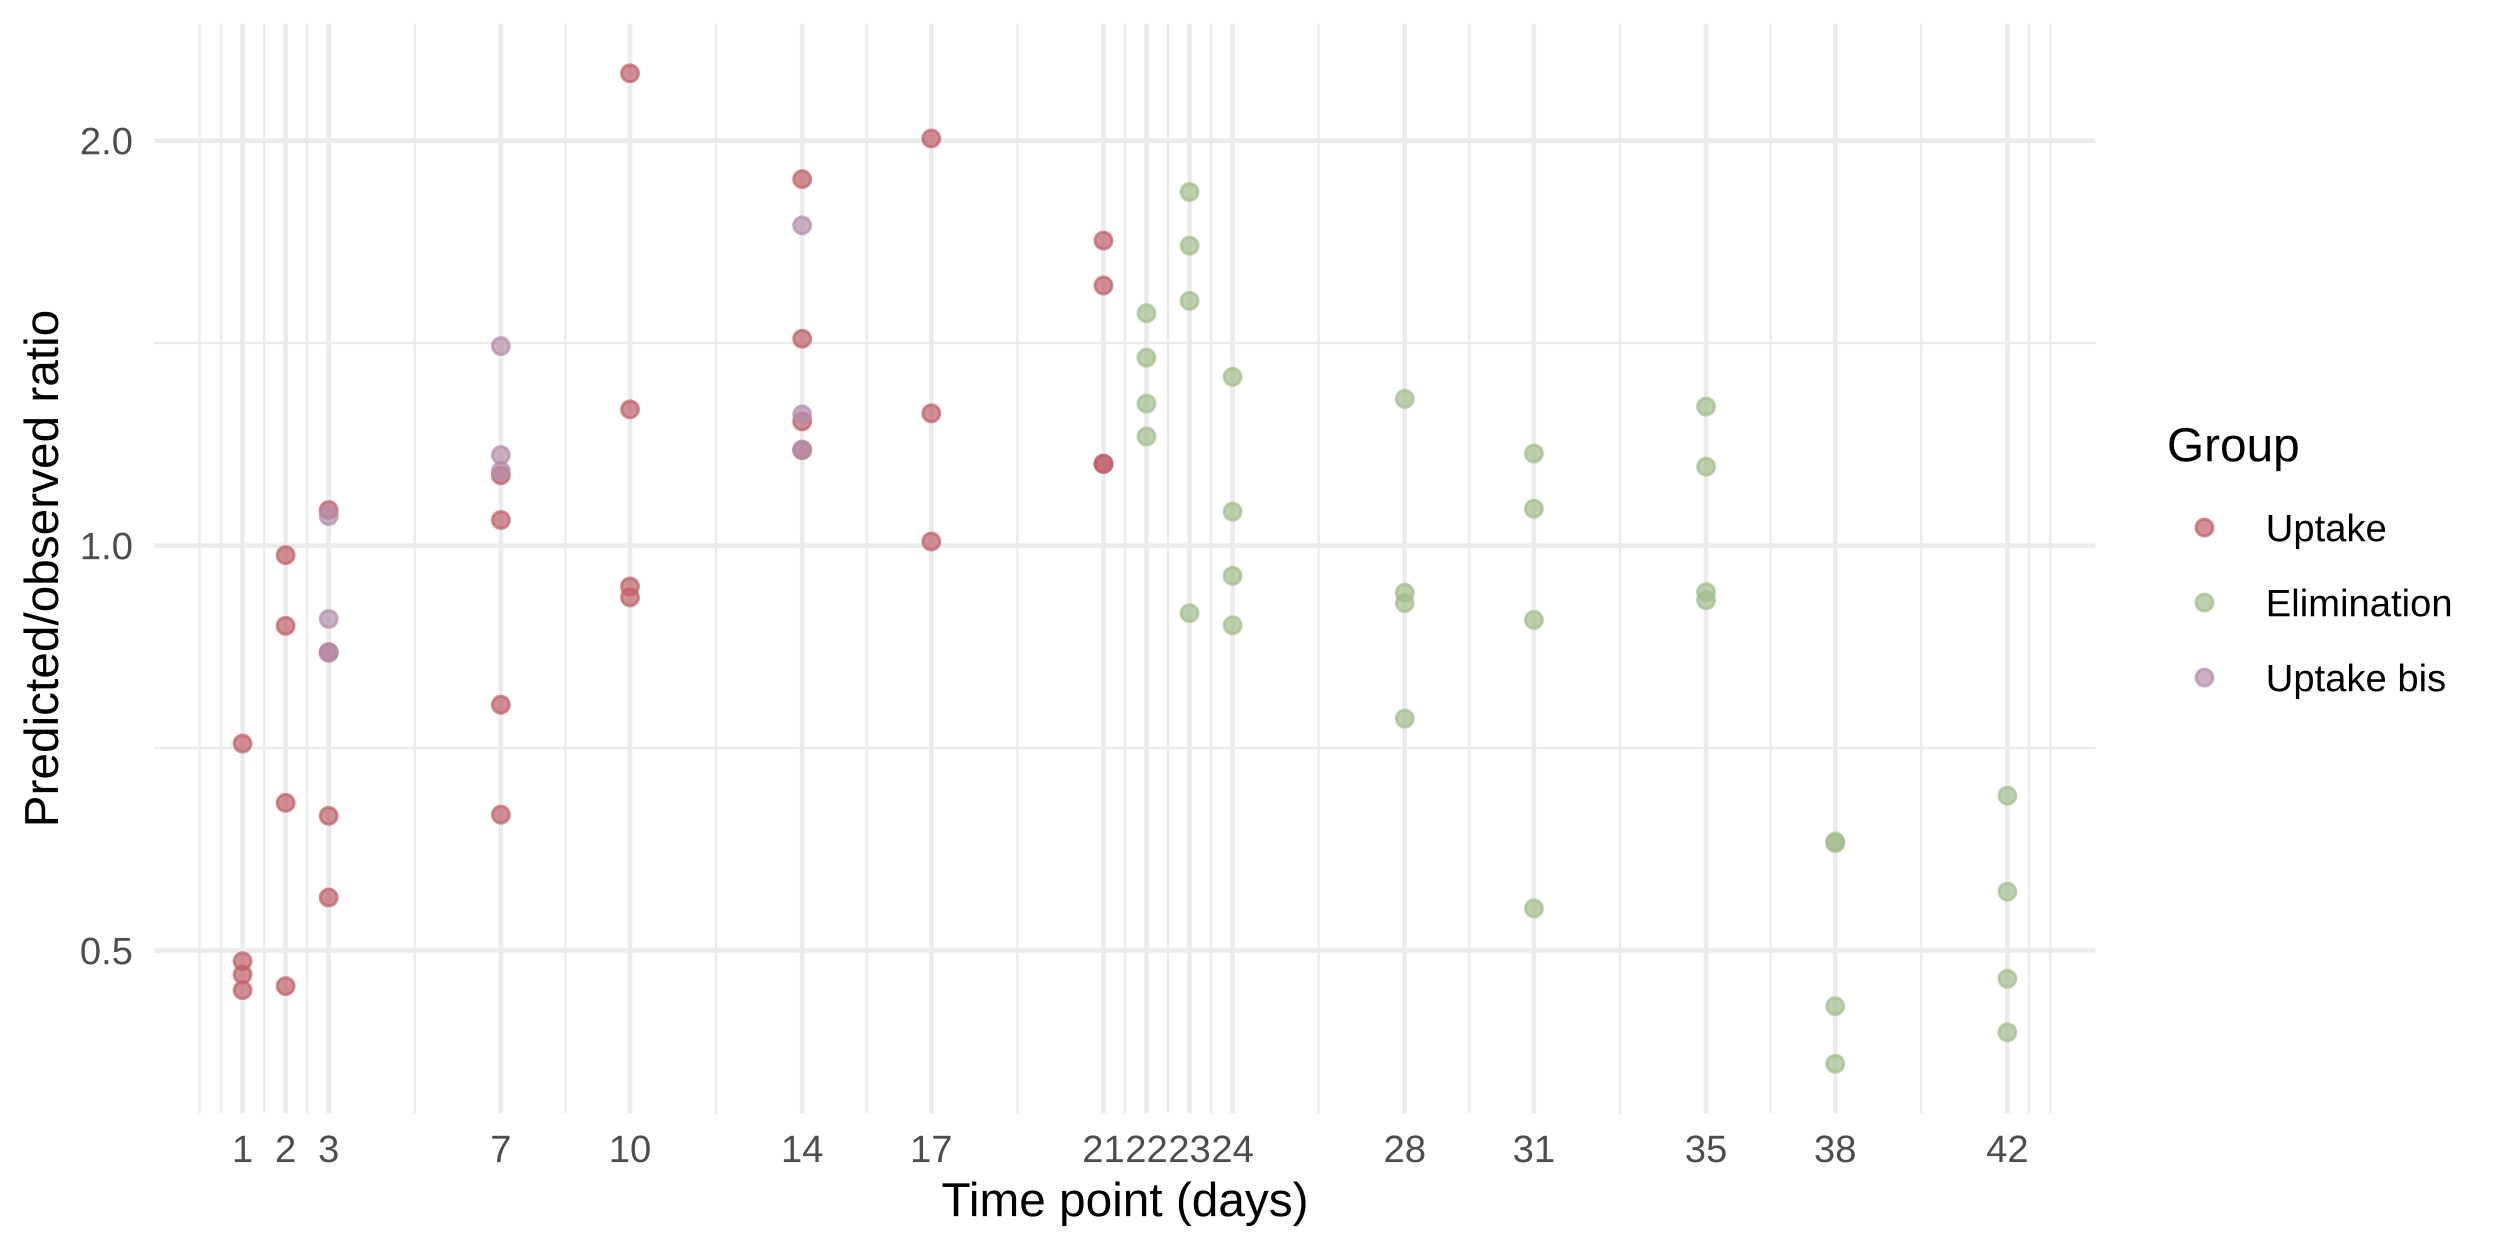
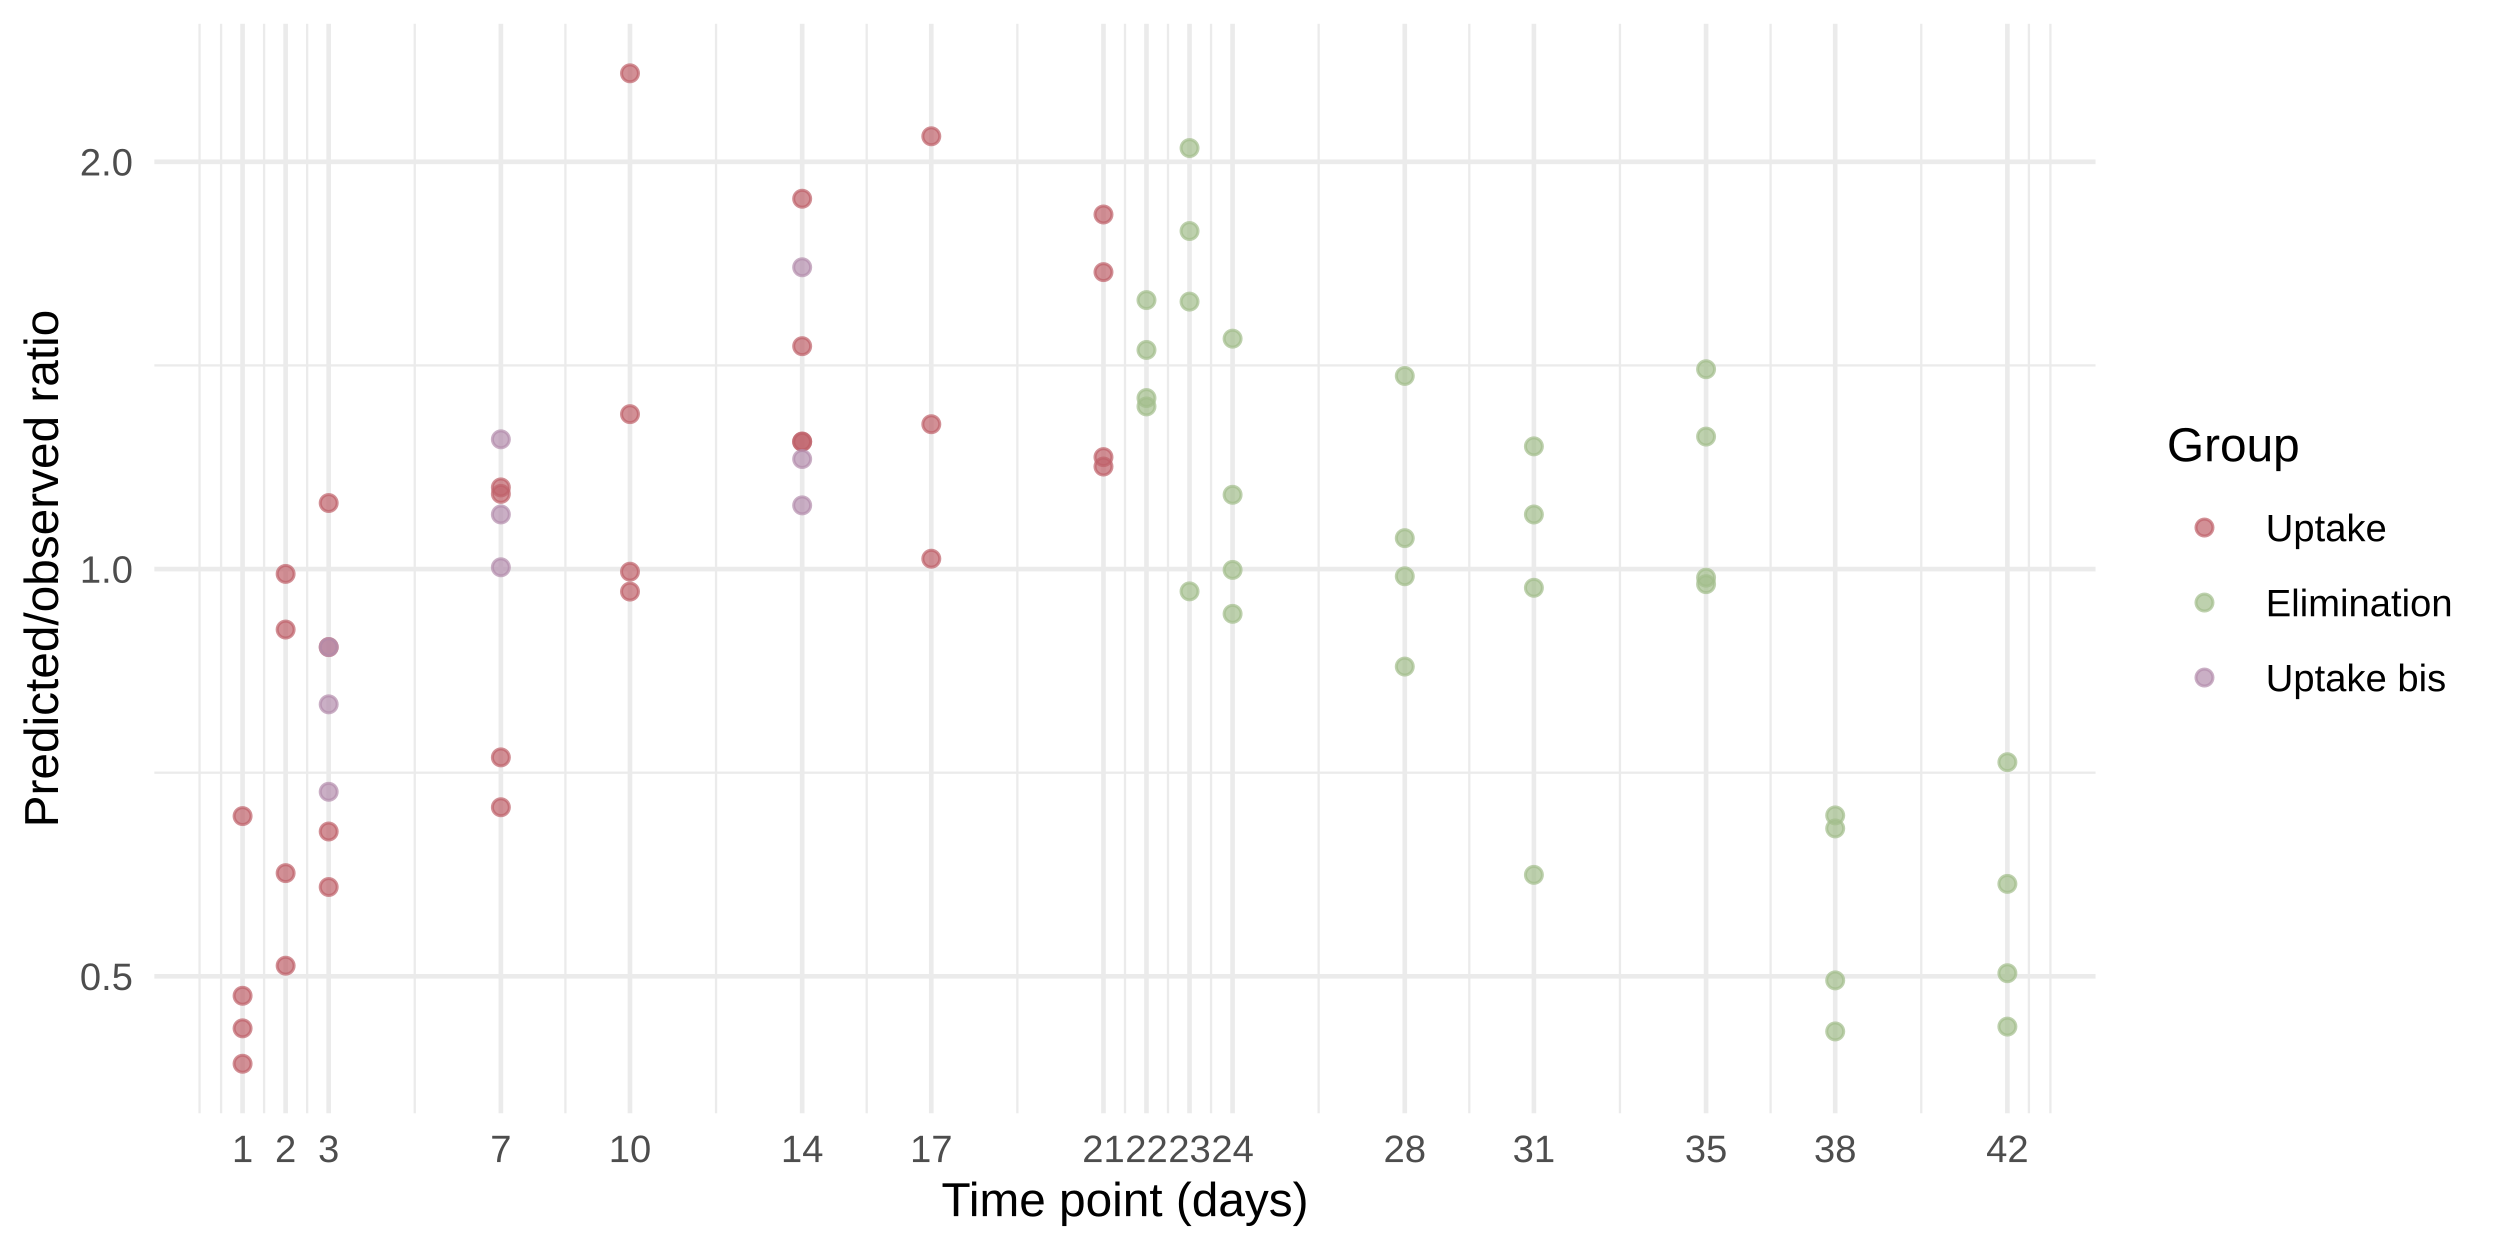
<svg xmlns="http://www.w3.org/2000/svg" width="576.00pt" height="288.00pt" viewBox="0 0 576.00 288.00">
  <g class="svglite">
    <defs>
      <style type="text/css">
    .svglite line, .svglite polyline, .svglite polygon, .svglite path, .svglite rect, .svglite circle {
      fill: none;
      stroke: #000000;
      stroke-linecap: round;
      stroke-linejoin: round;
      stroke-miterlimit: 10.00;
    }
    .svglite text {
      white-space: pre;
    }
    .svglite g.glyphgroup path {
      fill: inherit;
      stroke: none;
    }
  </style>
    </defs>
    <rect width="100%" height="100%" style="stroke: none; fill: #FFFFFF;" />
    <defs>
      <clipPath id="cpMC4wMHw1NzYuMDB8MC4wMHwyODguMDA=">
        <rect x="0.00" y="0.00" width="576.00" height="288.00" />
      </clipPath>
    </defs>
    <g clip-path="url(#cpMC4wMHw1NzYuMDB8MC4wMHwyODguMDA=)">
      <rect x="-0" y="0.00" width="576.00" height="288.00" style="stroke-width: 1.07; stroke: none; fill: #FFFFFF;" />
    </g>
    <defs>
      <clipPath id="cpMzUuNTZ8NDgyLjgzfDUuNDh8MjU2LjUw">
        <rect x="35.56" y="5.48" width="447.26" height="251.02" />
      </clipPath>
    </defs>
    <g clip-path="url(#cpMzUuNTZ8NDgyLjgzfDUuNDh8MjU2LjUw)">
-       <polyline points="35.56,172.35 482.83,172.35 " style="stroke-width: 0.53; stroke: #EBEBEB; stroke-linecap: butt;" />
-       <polyline points="35.56,79.04 482.83,79.04 " style="stroke-width: 0.53; stroke: #EBEBEB; stroke-linecap: butt;" />
+       <polyline points="35.56,178.03 482.83,178.03 " style="stroke-width: 0.53; stroke: #EBEBEB; stroke-linecap: butt;" />
+       <polyline points="35.56,84.19 482.83,84.19 " style="stroke-width: 0.53; stroke: #EBEBEB; stroke-linecap: butt;" />
      <polyline points="45.98,256.50 45.98,5.48 " style="stroke-width: 0.53; stroke: #EBEBEB; stroke-linecap: butt;" />
      <polyline points="50.94,256.50 50.94,5.48 " style="stroke-width: 0.53; stroke: #EBEBEB; stroke-linecap: butt;" />
      <polyline points="60.85,256.50 60.85,5.48 " style="stroke-width: 0.53; stroke: #EBEBEB; stroke-linecap: butt;" />
      <polyline points="70.77,256.50 70.77,5.48 " style="stroke-width: 0.53; stroke: #EBEBEB; stroke-linecap: butt;" />
      <polyline points="95.56,256.50 95.56,5.48 " style="stroke-width: 0.53; stroke: #EBEBEB; stroke-linecap: butt;" />
      <polyline points="130.27,256.50 130.27,5.48 " style="stroke-width: 0.53; stroke: #EBEBEB; stroke-linecap: butt;" />
      <polyline points="164.98,256.50 164.98,5.48 " style="stroke-width: 0.53; stroke: #EBEBEB; stroke-linecap: butt;" />
      <polyline points="199.69,256.50 199.69,5.48 " style="stroke-width: 0.53; stroke: #EBEBEB; stroke-linecap: butt;" />
      <polyline points="234.40,256.50 234.40,5.48 " style="stroke-width: 0.53; stroke: #EBEBEB; stroke-linecap: butt;" />
      <polyline points="259.20,256.50 259.20,5.48 " style="stroke-width: 0.53; stroke: #EBEBEB; stroke-linecap: butt;" />
      <polyline points="269.11,256.50 269.11,5.48 " style="stroke-width: 0.53; stroke: #EBEBEB; stroke-linecap: butt;" />
      <polyline points="279.03,256.50 279.03,5.48 " style="stroke-width: 0.53; stroke: #EBEBEB; stroke-linecap: butt;" />
      <polyline points="303.82,256.50 303.82,5.48 " style="stroke-width: 0.53; stroke: #EBEBEB; stroke-linecap: butt;" />
      <polyline points="338.53,256.50 338.53,5.48 " style="stroke-width: 0.53; stroke: #EBEBEB; stroke-linecap: butt;" />
      <polyline points="373.24,256.50 373.24,5.48 " style="stroke-width: 0.53; stroke: #EBEBEB; stroke-linecap: butt;" />
      <polyline points="407.95,256.50 407.95,5.48 " style="stroke-width: 0.53; stroke: #EBEBEB; stroke-linecap: butt;" />
      <polyline points="442.66,256.50 442.66,5.48 " style="stroke-width: 0.53; stroke: #EBEBEB; stroke-linecap: butt;" />
      <polyline points="467.46,256.50 467.46,5.48 " style="stroke-width: 0.53; stroke: #EBEBEB; stroke-linecap: butt;" />
      <polyline points="472.41,256.50 472.41,5.48 " style="stroke-width: 0.53; stroke: #EBEBEB; stroke-linecap: butt;" />
-       <polyline points="35.56,219.00 482.83,219.00 " style="stroke-width: 1.07; stroke: #EBEBEB; stroke-linecap: butt;" />
-       <polyline points="35.56,125.69 482.83,125.69 " style="stroke-width: 1.07; stroke: #EBEBEB; stroke-linecap: butt;" />
-       <polyline points="35.56,32.39 482.83,32.39 " style="stroke-width: 1.07; stroke: #EBEBEB; stroke-linecap: butt;" />
+       <polyline points="35.56,224.94 482.83,224.94 " style="stroke-width: 1.07; stroke: #EBEBEB; stroke-linecap: butt;" />
+       <polyline points="35.56,131.11 482.83,131.11 " style="stroke-width: 1.07; stroke: #EBEBEB; stroke-linecap: butt;" />
+       <polyline points="35.56,37.28 482.83,37.28 " style="stroke-width: 1.07; stroke: #EBEBEB; stroke-linecap: butt;" />
      <polyline points="55.89,256.50 55.89,5.48 " style="stroke-width: 1.07; stroke: #EBEBEB; stroke-linecap: butt;" />
      <polyline points="65.81,256.50 65.81,5.48 " style="stroke-width: 1.07; stroke: #EBEBEB; stroke-linecap: butt;" />
      <polyline points="75.73,256.50 75.73,5.48 " style="stroke-width: 1.07; stroke: #EBEBEB; stroke-linecap: butt;" />
      <polyline points="115.40,256.50 115.40,5.48 " style="stroke-width: 1.07; stroke: #EBEBEB; stroke-linecap: butt;" />
      <polyline points="145.15,256.50 145.15,5.48 " style="stroke-width: 1.07; stroke: #EBEBEB; stroke-linecap: butt;" />
      <polyline points="184.82,256.50 184.82,5.48 " style="stroke-width: 1.07; stroke: #EBEBEB; stroke-linecap: butt;" />
      <polyline points="214.57,256.50 214.57,5.48 " style="stroke-width: 1.07; stroke: #EBEBEB; stroke-linecap: butt;" />
      <polyline points="254.24,256.50 254.24,5.48 " style="stroke-width: 1.07; stroke: #EBEBEB; stroke-linecap: butt;" />
      <polyline points="264.15,256.50 264.15,5.48 " style="stroke-width: 1.07; stroke: #EBEBEB; stroke-linecap: butt;" />
      <polyline points="274.07,256.50 274.07,5.48 " style="stroke-width: 1.07; stroke: #EBEBEB; stroke-linecap: butt;" />
      <polyline points="283.99,256.50 283.99,5.48 " style="stroke-width: 1.07; stroke: #EBEBEB; stroke-linecap: butt;" />
      <polyline points="323.66,256.50 323.66,5.48 " style="stroke-width: 1.07; stroke: #EBEBEB; stroke-linecap: butt;" />
      <polyline points="353.41,256.50 353.41,5.48 " style="stroke-width: 1.07; stroke: #EBEBEB; stroke-linecap: butt;" />
      <polyline points="393.08,256.50 393.08,5.48 " style="stroke-width: 1.07; stroke: #EBEBEB; stroke-linecap: butt;" />
      <polyline points="422.83,256.50 422.83,5.48 " style="stroke-width: 1.07; stroke: #EBEBEB; stroke-linecap: butt;" />
      <polyline points="462.50,256.50 462.50,5.48 " style="stroke-width: 1.07; stroke: #EBEBEB; stroke-linecap: butt;" />
-       <circle cx="55.89" cy="221.46" r="1.95" style="stroke-width: 0.71; stroke: #BF616A; stroke-opacity: 0.70; fill: #BF616A; fill-opacity: 0.70;" />
-       <circle cx="55.89" cy="171.31" r="1.95" style="stroke-width: 0.71; stroke: #BF616A; stroke-opacity: 0.70; fill: #BF616A; fill-opacity: 0.70;" />
-       <circle cx="55.89" cy="228.14" r="1.95" style="stroke-width: 0.71; stroke: #BF616A; stroke-opacity: 0.70; fill: #BF616A; fill-opacity: 0.70;" />
-       <circle cx="55.89" cy="224.53" r="1.95" style="stroke-width: 0.71; stroke: #BF616A; stroke-opacity: 0.70; fill: #BF616A; fill-opacity: 0.70;" />
-       <circle cx="65.81" cy="144.19" r="1.95" style="stroke-width: 0.71; stroke: #BF616A; stroke-opacity: 0.70; fill: #BF616A; fill-opacity: 0.70;" />
-       <circle cx="65.81" cy="127.90" r="1.95" style="stroke-width: 0.71; stroke: #BF616A; stroke-opacity: 0.70; fill: #BF616A; fill-opacity: 0.70;" />
-       <circle cx="65.81" cy="184.98" r="1.95" style="stroke-width: 0.71; stroke: #BF616A; stroke-opacity: 0.70; fill: #BF616A; fill-opacity: 0.70;" />
-       <circle cx="65.81" cy="227.20" r="1.95" style="stroke-width: 0.71; stroke: #BF616A; stroke-opacity: 0.70; fill: #BF616A; fill-opacity: 0.70;" />
-       <circle cx="75.73" cy="117.51" r="1.95" style="stroke-width: 0.71; stroke: #BF616A; stroke-opacity: 0.70; fill: #BF616A; fill-opacity: 0.70;" />
-       <circle cx="75.73" cy="150.25" r="1.95" style="stroke-width: 0.71; stroke: #BF616A; stroke-opacity: 0.70; fill: #BF616A; fill-opacity: 0.70;" />
-       <circle cx="75.73" cy="206.78" r="1.95" style="stroke-width: 0.71; stroke: #BF616A; stroke-opacity: 0.70; fill: #BF616A; fill-opacity: 0.70;" />
-       <circle cx="75.73" cy="187.97" r="1.95" style="stroke-width: 0.71; stroke: #BF616A; stroke-opacity: 0.70; fill: #BF616A; fill-opacity: 0.70;" />
-       <circle cx="115.40" cy="109.51" r="1.95" style="stroke-width: 0.71; stroke: #BF616A; stroke-opacity: 0.70; fill: #BF616A; fill-opacity: 0.70;" />
-       <circle cx="115.40" cy="119.81" r="1.95" style="stroke-width: 0.71; stroke: #BF616A; stroke-opacity: 0.70; fill: #BF616A; fill-opacity: 0.70;" />
-       <circle cx="115.40" cy="162.37" r="1.95" style="stroke-width: 0.71; stroke: #BF616A; stroke-opacity: 0.70; fill: #BF616A; fill-opacity: 0.70;" />
-       <circle cx="115.40" cy="187.69" r="1.95" style="stroke-width: 0.71; stroke: #BF616A; stroke-opacity: 0.70; fill: #BF616A; fill-opacity: 0.70;" />
-       <circle cx="145.15" cy="94.33" r="1.95" style="stroke-width: 0.71; stroke: #BF616A; stroke-opacity: 0.70; fill: #BF616A; fill-opacity: 0.70;" />
+       <circle cx="55.89" cy="229.43" r="1.95" style="stroke-width: 0.71; stroke: #BF616A; stroke-opacity: 0.70; fill: #BF616A; fill-opacity: 0.70;" />
+       <circle cx="55.89" cy="188.03" r="1.95" style="stroke-width: 0.71; stroke: #BF616A; stroke-opacity: 0.70; fill: #BF616A; fill-opacity: 0.70;" />
+       <circle cx="55.89" cy="236.93" r="1.95" style="stroke-width: 0.71; stroke: #BF616A; stroke-opacity: 0.70; fill: #BF616A; fill-opacity: 0.70;" />
+       <circle cx="55.89" cy="245.09" r="1.95" style="stroke-width: 0.71; stroke: #BF616A; stroke-opacity: 0.70; fill: #BF616A; fill-opacity: 0.70;" />
+       <circle cx="65.81" cy="145.05" r="1.95" style="stroke-width: 0.71; stroke: #BF616A; stroke-opacity: 0.70; fill: #BF616A; fill-opacity: 0.70;" />
+       <circle cx="65.81" cy="132.23" r="1.95" style="stroke-width: 0.71; stroke: #BF616A; stroke-opacity: 0.70; fill: #BF616A; fill-opacity: 0.70;" />
+       <circle cx="65.81" cy="201.17" r="1.95" style="stroke-width: 0.71; stroke: #BF616A; stroke-opacity: 0.70; fill: #BF616A; fill-opacity: 0.70;" />
+       <circle cx="65.81" cy="222.50" r="1.95" style="stroke-width: 0.71; stroke: #BF616A; stroke-opacity: 0.70; fill: #BF616A; fill-opacity: 0.70;" />
+       <circle cx="75.73" cy="115.90" r="1.95" style="stroke-width: 0.71; stroke: #BF616A; stroke-opacity: 0.70; fill: #BF616A; fill-opacity: 0.70;" />
+       <circle cx="75.73" cy="149.09" r="1.95" style="stroke-width: 0.71; stroke: #BF616A; stroke-opacity: 0.70; fill: #BF616A; fill-opacity: 0.70;" />
+       <circle cx="75.73" cy="204.37" r="1.95" style="stroke-width: 0.71; stroke: #BF616A; stroke-opacity: 0.70; fill: #BF616A; fill-opacity: 0.70;" />
+       <circle cx="75.73" cy="191.58" r="1.95" style="stroke-width: 0.71; stroke: #BF616A; stroke-opacity: 0.70; fill: #BF616A; fill-opacity: 0.70;" />
+       <circle cx="115.40" cy="112.30" r="1.95" style="stroke-width: 0.71; stroke: #BF616A; stroke-opacity: 0.70; fill: #BF616A; fill-opacity: 0.70;" />
+       <circle cx="115.40" cy="113.79" r="1.95" style="stroke-width: 0.71; stroke: #BF616A; stroke-opacity: 0.70; fill: #BF616A; fill-opacity: 0.70;" />
+       <circle cx="115.40" cy="174.50" r="1.95" style="stroke-width: 0.71; stroke: #BF616A; stroke-opacity: 0.70; fill: #BF616A; fill-opacity: 0.70;" />
+       <circle cx="115.40" cy="185.99" r="1.95" style="stroke-width: 0.71; stroke: #BF616A; stroke-opacity: 0.70; fill: #BF616A; fill-opacity: 0.70;" />
+       <circle cx="145.15" cy="95.42" r="1.95" style="stroke-width: 0.71; stroke: #BF616A; stroke-opacity: 0.70; fill: #BF616A; fill-opacity: 0.70;" />
      <circle cx="145.15" cy="16.89" r="1.95" style="stroke-width: 0.71; stroke: #BF616A; stroke-opacity: 0.70; fill: #BF616A; fill-opacity: 0.70;" />
-       <circle cx="145.15" cy="135.14" r="1.95" style="stroke-width: 0.71; stroke: #BF616A; stroke-opacity: 0.70; fill: #BF616A; fill-opacity: 0.70;" />
-       <circle cx="145.15" cy="137.63" r="1.95" style="stroke-width: 0.71; stroke: #BF616A; stroke-opacity: 0.70; fill: #BF616A; fill-opacity: 0.70;" />
-       <circle cx="184.82" cy="78.05" r="1.95" style="stroke-width: 0.71; stroke: #BF616A; stroke-opacity: 0.70; fill: #BF616A; fill-opacity: 0.70;" />
-       <circle cx="184.82" cy="41.27" r="1.95" style="stroke-width: 0.71; stroke: #BF616A; stroke-opacity: 0.70; fill: #BF616A; fill-opacity: 0.70;" />
-       <circle cx="184.82" cy="103.72" r="1.95" style="stroke-width: 0.71; stroke: #BF616A; stroke-opacity: 0.70; fill: #BF616A; fill-opacity: 0.70;" />
-       <circle cx="184.82" cy="97.09" r="1.95" style="stroke-width: 0.71; stroke: #BF616A; stroke-opacity: 0.70; fill: #BF616A; fill-opacity: 0.70;" />
-       <circle cx="214.57" cy="31.91" r="1.95" style="stroke-width: 0.71; stroke: #BF616A; stroke-opacity: 0.70; fill: #BF616A; fill-opacity: 0.70;" />
-       <circle cx="214.57" cy="124.77" r="1.95" style="stroke-width: 0.71; stroke: #BF616A; stroke-opacity: 0.70; fill: #BF616A; fill-opacity: 0.70;" />
-       <circle cx="214.57" cy="95.23" r="1.95" style="stroke-width: 0.71; stroke: #BF616A; stroke-opacity: 0.70; fill: #BF616A; fill-opacity: 0.70;" />
-       <circle cx="254.24" cy="55.43" r="1.95" style="stroke-width: 0.71; stroke: #BF616A; stroke-opacity: 0.70; fill: #BF616A; fill-opacity: 0.70;" />
-       <circle cx="254.24" cy="106.81" r="1.95" style="stroke-width: 0.71; stroke: #BF616A; stroke-opacity: 0.70; fill: #BF616A; fill-opacity: 0.70;" />
-       <circle cx="254.24" cy="65.78" r="1.95" style="stroke-width: 0.71; stroke: #BF616A; stroke-opacity: 0.70; fill: #BF616A; fill-opacity: 0.70;" />
-       <circle cx="254.24" cy="106.92" r="1.95" style="stroke-width: 0.71; stroke: #BF616A; stroke-opacity: 0.70; fill: #BF616A; fill-opacity: 0.70;" />
-       <circle cx="264.15" cy="82.41" r="1.95" style="stroke-width: 0.71; stroke: #A3BE8C; stroke-opacity: 0.70; fill: #A3BE8C; fill-opacity: 0.70;" />
-       <circle cx="264.15" cy="92.98" r="1.95" style="stroke-width: 0.71; stroke: #A3BE8C; stroke-opacity: 0.70; fill: #A3BE8C; fill-opacity: 0.70;" />
-       <circle cx="264.15" cy="100.57" r="1.95" style="stroke-width: 0.71; stroke: #A3BE8C; stroke-opacity: 0.70; fill: #A3BE8C; fill-opacity: 0.70;" />
-       <circle cx="264.15" cy="72.16" r="1.95" style="stroke-width: 0.71; stroke: #A3BE8C; stroke-opacity: 0.70; fill: #A3BE8C; fill-opacity: 0.70;" />
-       <circle cx="274.07" cy="141.27" r="1.95" style="stroke-width: 0.71; stroke: #A3BE8C; stroke-opacity: 0.70; fill: #A3BE8C; fill-opacity: 0.70;" />
-       <circle cx="274.07" cy="69.32" r="1.95" style="stroke-width: 0.71; stroke: #A3BE8C; stroke-opacity: 0.70; fill: #A3BE8C; fill-opacity: 0.70;" />
-       <circle cx="274.07" cy="44.23" r="1.95" style="stroke-width: 0.71; stroke: #A3BE8C; stroke-opacity: 0.70; fill: #A3BE8C; fill-opacity: 0.70;" />
-       <circle cx="274.07" cy="56.61" r="1.95" style="stroke-width: 0.71; stroke: #A3BE8C; stroke-opacity: 0.70; fill: #A3BE8C; fill-opacity: 0.70;" />
-       <circle cx="283.99" cy="86.83" r="1.95" style="stroke-width: 0.71; stroke: #A3BE8C; stroke-opacity: 0.70; fill: #A3BE8C; fill-opacity: 0.70;" />
-       <circle cx="283.99" cy="132.68" r="1.95" style="stroke-width: 0.71; stroke: #A3BE8C; stroke-opacity: 0.70; fill: #A3BE8C; fill-opacity: 0.70;" />
-       <circle cx="283.99" cy="117.88" r="1.95" style="stroke-width: 0.71; stroke: #A3BE8C; stroke-opacity: 0.70; fill: #A3BE8C; fill-opacity: 0.70;" />
-       <circle cx="283.99" cy="144.07" r="1.95" style="stroke-width: 0.71; stroke: #A3BE8C; stroke-opacity: 0.70; fill: #A3BE8C; fill-opacity: 0.70;" />
-       <circle cx="323.66" cy="165.56" r="1.95" style="stroke-width: 0.71; stroke: #A3BE8C; stroke-opacity: 0.70; fill: #A3BE8C; fill-opacity: 0.70;" />
-       <circle cx="323.66" cy="91.90" r="1.95" style="stroke-width: 0.71; stroke: #A3BE8C; stroke-opacity: 0.70; fill: #A3BE8C; fill-opacity: 0.70;" />
-       <circle cx="323.66" cy="136.58" r="1.95" style="stroke-width: 0.71; stroke: #A3BE8C; stroke-opacity: 0.70; fill: #A3BE8C; fill-opacity: 0.70;" />
-       <circle cx="323.66" cy="138.93" r="1.95" style="stroke-width: 0.71; stroke: #A3BE8C; stroke-opacity: 0.70; fill: #A3BE8C; fill-opacity: 0.70;" />
-       <circle cx="353.41" cy="209.30" r="1.95" style="stroke-width: 0.71; stroke: #A3BE8C; stroke-opacity: 0.70; fill: #A3BE8C; fill-opacity: 0.70;" />
-       <circle cx="353.41" cy="104.49" r="1.95" style="stroke-width: 0.71; stroke: #A3BE8C; stroke-opacity: 0.70; fill: #A3BE8C; fill-opacity: 0.70;" />
-       <circle cx="353.41" cy="117.21" r="1.95" style="stroke-width: 0.71; stroke: #A3BE8C; stroke-opacity: 0.70; fill: #A3BE8C; fill-opacity: 0.70;" />
-       <circle cx="353.41" cy="142.83" r="1.95" style="stroke-width: 0.71; stroke: #A3BE8C; stroke-opacity: 0.70; fill: #A3BE8C; fill-opacity: 0.70;" />
-       <circle cx="393.08" cy="107.51" r="1.95" style="stroke-width: 0.71; stroke: #A3BE8C; stroke-opacity: 0.70; fill: #A3BE8C; fill-opacity: 0.70;" />
-       <circle cx="393.08" cy="138.31" r="1.95" style="stroke-width: 0.71; stroke: #A3BE8C; stroke-opacity: 0.70; fill: #A3BE8C; fill-opacity: 0.70;" />
-       <circle cx="393.08" cy="136.44" r="1.95" style="stroke-width: 0.71; stroke: #A3BE8C; stroke-opacity: 0.70; fill: #A3BE8C; fill-opacity: 0.70;" />
-       <circle cx="393.08" cy="93.67" r="1.95" style="stroke-width: 0.71; stroke: #A3BE8C; stroke-opacity: 0.70; fill: #A3BE8C; fill-opacity: 0.70;" />
-       <circle cx="422.83" cy="231.82" r="1.95" style="stroke-width: 0.71; stroke: #A3BE8C; stroke-opacity: 0.70; fill: #A3BE8C; fill-opacity: 0.70;" />
-       <circle cx="422.83" cy="245.09" r="1.95" style="stroke-width: 0.71; stroke: #A3BE8C; stroke-opacity: 0.70; fill: #A3BE8C; fill-opacity: 0.70;" />
-       <circle cx="422.83" cy="194.27" r="1.95" style="stroke-width: 0.71; stroke: #A3BE8C; stroke-opacity: 0.70; fill: #A3BE8C; fill-opacity: 0.70;" />
-       <circle cx="422.83" cy="193.88" r="1.95" style="stroke-width: 0.71; stroke: #A3BE8C; stroke-opacity: 0.70; fill: #A3BE8C; fill-opacity: 0.70;" />
-       <circle cx="462.50" cy="237.84" r="1.95" style="stroke-width: 0.71; stroke: #A3BE8C; stroke-opacity: 0.70; fill: #A3BE8C; fill-opacity: 0.70;" />
-       <circle cx="462.50" cy="183.32" r="1.95" style="stroke-width: 0.71; stroke: #A3BE8C; stroke-opacity: 0.70; fill: #A3BE8C; fill-opacity: 0.70;" />
-       <circle cx="462.50" cy="205.43" r="1.95" style="stroke-width: 0.71; stroke: #A3BE8C; stroke-opacity: 0.70; fill: #A3BE8C; fill-opacity: 0.70;" />
-       <circle cx="462.50" cy="225.51" r="1.95" style="stroke-width: 0.71; stroke: #A3BE8C; stroke-opacity: 0.70; fill: #A3BE8C; fill-opacity: 0.70;" />
-       <circle cx="75.73" cy="142.61" r="1.95" style="stroke-width: 0.71; stroke: #B48EAD; stroke-opacity: 0.70; fill: #B48EAD; fill-opacity: 0.70;" />
-       <circle cx="75.73" cy="118.92" r="1.95" style="stroke-width: 0.71; stroke: #B48EAD; stroke-opacity: 0.70; fill: #B48EAD; fill-opacity: 0.70;" />
-       <circle cx="75.73" cy="150.42" r="1.95" style="stroke-width: 0.71; stroke: #B48EAD; stroke-opacity: 0.70; fill: #B48EAD; fill-opacity: 0.70;" />
-       <circle cx="115.40" cy="79.73" r="1.95" style="stroke-width: 0.71; stroke: #B48EAD; stroke-opacity: 0.70; fill: #B48EAD; fill-opacity: 0.70;" />
-       <circle cx="115.40" cy="108.49" r="1.95" style="stroke-width: 0.71; stroke: #B48EAD; stroke-opacity: 0.70; fill: #B48EAD; fill-opacity: 0.70;" />
-       <circle cx="115.40" cy="104.84" r="1.95" style="stroke-width: 0.71; stroke: #B48EAD; stroke-opacity: 0.70; fill: #B48EAD; fill-opacity: 0.70;" />
-       <circle cx="184.82" cy="103.57" r="1.95" style="stroke-width: 0.71; stroke: #B48EAD; stroke-opacity: 0.70; fill: #B48EAD; fill-opacity: 0.70;" />
-       <circle cx="184.82" cy="51.93" r="1.95" style="stroke-width: 0.71; stroke: #B48EAD; stroke-opacity: 0.70; fill: #B48EAD; fill-opacity: 0.70;" />
-       <circle cx="184.82" cy="95.48" r="1.95" style="stroke-width: 0.71; stroke: #B48EAD; stroke-opacity: 0.70; fill: #B48EAD; fill-opacity: 0.70;" />
+       <circle cx="145.15" cy="136.30" r="1.95" style="stroke-width: 0.71; stroke: #BF616A; stroke-opacity: 0.70; fill: #BF616A; fill-opacity: 0.70;" />
+       <circle cx="145.15" cy="131.72" r="1.95" style="stroke-width: 0.71; stroke: #BF616A; stroke-opacity: 0.70; fill: #BF616A; fill-opacity: 0.70;" />
+       <circle cx="184.82" cy="79.76" r="1.95" style="stroke-width: 0.71; stroke: #BF616A; stroke-opacity: 0.70; fill: #BF616A; fill-opacity: 0.70;" />
+       <circle cx="184.82" cy="45.79" r="1.95" style="stroke-width: 0.71; stroke: #BF616A; stroke-opacity: 0.70; fill: #BF616A; fill-opacity: 0.70;" />
+       <circle cx="184.82" cy="101.80" r="1.95" style="stroke-width: 0.71; stroke: #BF616A; stroke-opacity: 0.70; fill: #BF616A; fill-opacity: 0.70;" />
+       <circle cx="184.82" cy="101.72" r="1.95" style="stroke-width: 0.71; stroke: #BF616A; stroke-opacity: 0.70; fill: #BF616A; fill-opacity: 0.70;" />
+       <circle cx="214.57" cy="31.40" r="1.95" style="stroke-width: 0.71; stroke: #BF616A; stroke-opacity: 0.70; fill: #BF616A; fill-opacity: 0.70;" />
+       <circle cx="214.57" cy="128.73" r="1.95" style="stroke-width: 0.71; stroke: #BF616A; stroke-opacity: 0.70; fill: #BF616A; fill-opacity: 0.70;" />
+       <circle cx="214.57" cy="97.74" r="1.95" style="stroke-width: 0.71; stroke: #BF616A; stroke-opacity: 0.70; fill: #BF616A; fill-opacity: 0.70;" />
+       <circle cx="254.24" cy="49.42" r="1.95" style="stroke-width: 0.71; stroke: #BF616A; stroke-opacity: 0.70; fill: #BF616A; fill-opacity: 0.70;" />
+       <circle cx="254.24" cy="105.32" r="1.95" style="stroke-width: 0.71; stroke: #BF616A; stroke-opacity: 0.70; fill: #BF616A; fill-opacity: 0.70;" />
+       <circle cx="254.24" cy="62.70" r="1.95" style="stroke-width: 0.71; stroke: #BF616A; stroke-opacity: 0.70; fill: #BF616A; fill-opacity: 0.70;" />
+       <circle cx="254.24" cy="107.49" r="1.95" style="stroke-width: 0.71; stroke: #BF616A; stroke-opacity: 0.70; fill: #BF616A; fill-opacity: 0.70;" />
+       <circle cx="264.15" cy="80.63" r="1.95" style="stroke-width: 0.71; stroke: #A3BE8C; stroke-opacity: 0.70; fill: #A3BE8C; fill-opacity: 0.70;" />
+       <circle cx="264.15" cy="91.71" r="1.95" style="stroke-width: 0.71; stroke: #A3BE8C; stroke-opacity: 0.70; fill: #A3BE8C; fill-opacity: 0.70;" />
+       <circle cx="264.15" cy="93.64" r="1.95" style="stroke-width: 0.71; stroke: #A3BE8C; stroke-opacity: 0.70; fill: #A3BE8C; fill-opacity: 0.70;" />
+       <circle cx="264.15" cy="69.14" r="1.95" style="stroke-width: 0.71; stroke: #A3BE8C; stroke-opacity: 0.70; fill: #A3BE8C; fill-opacity: 0.70;" />
+       <circle cx="274.07" cy="136.25" r="1.95" style="stroke-width: 0.71; stroke: #A3BE8C; stroke-opacity: 0.70; fill: #A3BE8C; fill-opacity: 0.70;" />
+       <circle cx="274.07" cy="69.49" r="1.95" style="stroke-width: 0.71; stroke: #A3BE8C; stroke-opacity: 0.70; fill: #A3BE8C; fill-opacity: 0.70;" />
+       <circle cx="274.07" cy="34.11" r="1.95" style="stroke-width: 0.71; stroke: #A3BE8C; stroke-opacity: 0.70; fill: #A3BE8C; fill-opacity: 0.70;" />
+       <circle cx="274.07" cy="53.23" r="1.95" style="stroke-width: 0.71; stroke: #A3BE8C; stroke-opacity: 0.70; fill: #A3BE8C; fill-opacity: 0.70;" />
+       <circle cx="283.99" cy="78.03" r="1.95" style="stroke-width: 0.71; stroke: #A3BE8C; stroke-opacity: 0.70; fill: #A3BE8C; fill-opacity: 0.70;" />
+       <circle cx="283.99" cy="131.31" r="1.95" style="stroke-width: 0.71; stroke: #A3BE8C; stroke-opacity: 0.70; fill: #A3BE8C; fill-opacity: 0.70;" />
+       <circle cx="283.99" cy="114.00" r="1.95" style="stroke-width: 0.71; stroke: #A3BE8C; stroke-opacity: 0.70; fill: #A3BE8C; fill-opacity: 0.70;" />
+       <circle cx="283.99" cy="141.43" r="1.95" style="stroke-width: 0.71; stroke: #A3BE8C; stroke-opacity: 0.70; fill: #A3BE8C; fill-opacity: 0.70;" />
+       <circle cx="323.66" cy="153.58" r="1.95" style="stroke-width: 0.71; stroke: #A3BE8C; stroke-opacity: 0.70; fill: #A3BE8C; fill-opacity: 0.70;" />
+       <circle cx="323.66" cy="86.62" r="1.95" style="stroke-width: 0.71; stroke: #A3BE8C; stroke-opacity: 0.70; fill: #A3BE8C; fill-opacity: 0.70;" />
+       <circle cx="323.66" cy="123.99" r="1.95" style="stroke-width: 0.71; stroke: #A3BE8C; stroke-opacity: 0.70; fill: #A3BE8C; fill-opacity: 0.70;" />
+       <circle cx="323.66" cy="132.77" r="1.95" style="stroke-width: 0.71; stroke: #A3BE8C; stroke-opacity: 0.70; fill: #A3BE8C; fill-opacity: 0.70;" />
+       <circle cx="353.41" cy="201.57" r="1.95" style="stroke-width: 0.71; stroke: #A3BE8C; stroke-opacity: 0.70; fill: #A3BE8C; fill-opacity: 0.70;" />
+       <circle cx="353.41" cy="102.84" r="1.95" style="stroke-width: 0.71; stroke: #A3BE8C; stroke-opacity: 0.70; fill: #A3BE8C; fill-opacity: 0.70;" />
+       <circle cx="353.41" cy="118.54" r="1.95" style="stroke-width: 0.71; stroke: #A3BE8C; stroke-opacity: 0.70; fill: #A3BE8C; fill-opacity: 0.70;" />
+       <circle cx="353.41" cy="135.43" r="1.95" style="stroke-width: 0.71; stroke: #A3BE8C; stroke-opacity: 0.70; fill: #A3BE8C; fill-opacity: 0.70;" />
+       <circle cx="393.08" cy="100.59" r="1.95" style="stroke-width: 0.71; stroke: #A3BE8C; stroke-opacity: 0.70; fill: #A3BE8C; fill-opacity: 0.70;" />
+       <circle cx="393.08" cy="133.09" r="1.95" style="stroke-width: 0.71; stroke: #A3BE8C; stroke-opacity: 0.70; fill: #A3BE8C; fill-opacity: 0.70;" />
+       <circle cx="393.08" cy="134.59" r="1.95" style="stroke-width: 0.71; stroke: #A3BE8C; stroke-opacity: 0.70; fill: #A3BE8C; fill-opacity: 0.70;" />
+       <circle cx="393.08" cy="85.07" r="1.95" style="stroke-width: 0.71; stroke: #A3BE8C; stroke-opacity: 0.70; fill: #A3BE8C; fill-opacity: 0.70;" />
+       <circle cx="422.83" cy="225.88" r="1.95" style="stroke-width: 0.71; stroke: #A3BE8C; stroke-opacity: 0.70; fill: #A3BE8C; fill-opacity: 0.70;" />
+       <circle cx="422.83" cy="237.64" r="1.95" style="stroke-width: 0.71; stroke: #A3BE8C; stroke-opacity: 0.70; fill: #A3BE8C; fill-opacity: 0.70;" />
+       <circle cx="422.83" cy="190.87" r="1.95" style="stroke-width: 0.71; stroke: #A3BE8C; stroke-opacity: 0.70; fill: #A3BE8C; fill-opacity: 0.70;" />
+       <circle cx="422.83" cy="187.87" r="1.95" style="stroke-width: 0.71; stroke: #A3BE8C; stroke-opacity: 0.70; fill: #A3BE8C; fill-opacity: 0.70;" />
+       <circle cx="462.50" cy="236.53" r="1.95" style="stroke-width: 0.71; stroke: #A3BE8C; stroke-opacity: 0.70; fill: #A3BE8C; fill-opacity: 0.70;" />
+       <circle cx="462.50" cy="175.61" r="1.95" style="stroke-width: 0.71; stroke: #A3BE8C; stroke-opacity: 0.70; fill: #A3BE8C; fill-opacity: 0.70;" />
+       <circle cx="462.50" cy="203.65" r="1.95" style="stroke-width: 0.71; stroke: #A3BE8C; stroke-opacity: 0.70; fill: #A3BE8C; fill-opacity: 0.70;" />
+       <circle cx="462.50" cy="224.23" r="1.95" style="stroke-width: 0.71; stroke: #A3BE8C; stroke-opacity: 0.70; fill: #A3BE8C; fill-opacity: 0.70;" />
+       <circle cx="75.73" cy="162.28" r="1.95" style="stroke-width: 0.71; stroke: #B48EAD; stroke-opacity: 0.70; fill: #B48EAD; fill-opacity: 0.70;" />
+       <circle cx="75.73" cy="149.09" r="1.95" style="stroke-width: 0.71; stroke: #B48EAD; stroke-opacity: 0.70; fill: #B48EAD; fill-opacity: 0.70;" />
+       <circle cx="75.73" cy="182.43" r="1.95" style="stroke-width: 0.71; stroke: #B48EAD; stroke-opacity: 0.70; fill: #B48EAD; fill-opacity: 0.70;" />
+       <circle cx="115.40" cy="101.22" r="1.95" style="stroke-width: 0.71; stroke: #B48EAD; stroke-opacity: 0.70; fill: #B48EAD; fill-opacity: 0.70;" />
+       <circle cx="115.40" cy="130.70" r="1.95" style="stroke-width: 0.71; stroke: #B48EAD; stroke-opacity: 0.70; fill: #B48EAD; fill-opacity: 0.70;" />
+       <circle cx="115.40" cy="118.53" r="1.95" style="stroke-width: 0.71; stroke: #B48EAD; stroke-opacity: 0.70; fill: #B48EAD; fill-opacity: 0.70;" />
+       <circle cx="184.82" cy="116.44" r="1.95" style="stroke-width: 0.71; stroke: #B48EAD; stroke-opacity: 0.70; fill: #B48EAD; fill-opacity: 0.70;" />
+       <circle cx="184.82" cy="61.58" r="1.95" style="stroke-width: 0.71; stroke: #B48EAD; stroke-opacity: 0.70; fill: #B48EAD; fill-opacity: 0.70;" />
+       <circle cx="184.82" cy="105.76" r="1.95" style="stroke-width: 0.71; stroke: #B48EAD; stroke-opacity: 0.70; fill: #B48EAD; fill-opacity: 0.70;" />
    </g>
    <g clip-path="url(#cpMC4wMHw1NzYuMDB8MC4wMHwyODguMDA=)">
-       <text x="30.63" y="222.15" text-anchor="end" style="font-size: 8.80px;fill: #4D4D4D; font-family: &quot;Arial&quot;;" textLength="12.22px" lengthAdjust="spacingAndGlyphs">0.5</text>
-       <text x="30.63" y="128.84" text-anchor="end" style="font-size: 8.80px;fill: #4D4D4D; font-family: &quot;Arial&quot;;" textLength="12.22px" lengthAdjust="spacingAndGlyphs">1.0</text>
-       <text x="30.63" y="35.54" text-anchor="end" style="font-size: 8.80px;fill: #4D4D4D; font-family: &quot;Arial&quot;;" textLength="12.22px" lengthAdjust="spacingAndGlyphs">2.0</text>
+       <text x="30.63" y="228.09" text-anchor="end" style="font-size: 8.80px;fill: #4D4D4D; font-family: &quot;Arial&quot;;" textLength="12.22px" lengthAdjust="spacingAndGlyphs">0.5</text>
+       <text x="30.63" y="134.26" text-anchor="end" style="font-size: 8.80px;fill: #4D4D4D; font-family: &quot;Arial&quot;;" textLength="12.22px" lengthAdjust="spacingAndGlyphs">1.0</text>
+       <text x="30.63" y="40.43" text-anchor="end" style="font-size: 8.80px;fill: #4D4D4D; font-family: &quot;Arial&quot;;" textLength="12.22px" lengthAdjust="spacingAndGlyphs">2.0</text>
      <text x="55.89" y="267.74" text-anchor="middle" style="font-size: 8.80px;fill: #4D4D4D; font-family: &quot;Arial&quot;;" textLength="4.89px" lengthAdjust="spacingAndGlyphs">1</text>
      <text x="65.81" y="267.74" text-anchor="middle" style="font-size: 8.80px;fill: #4D4D4D; font-family: &quot;Arial&quot;;" textLength="4.89px" lengthAdjust="spacingAndGlyphs">2</text>
      <text x="75.73" y="267.74" text-anchor="middle" style="font-size: 8.80px;fill: #4D4D4D; font-family: &quot;Arial&quot;;" textLength="4.89px" lengthAdjust="spacingAndGlyphs">3</text>
      <text x="115.40" y="267.74" text-anchor="middle" style="font-size: 8.80px;fill: #4D4D4D; font-family: &quot;Arial&quot;;" textLength="4.89px" lengthAdjust="spacingAndGlyphs">7</text>
      <text x="145.15" y="267.74" text-anchor="middle" style="font-size: 8.80px;fill: #4D4D4D; font-family: &quot;Arial&quot;;" textLength="9.78px" lengthAdjust="spacingAndGlyphs">10</text>
      <text x="184.82" y="267.74" text-anchor="middle" style="font-size: 8.80px;fill: #4D4D4D; font-family: &quot;Arial&quot;;" textLength="9.78px" lengthAdjust="spacingAndGlyphs">14</text>
      <text x="214.57" y="267.74" text-anchor="middle" style="font-size: 8.80px;fill: #4D4D4D; font-family: &quot;Arial&quot;;" textLength="9.78px" lengthAdjust="spacingAndGlyphs">17</text>
      <text x="254.24" y="267.74" text-anchor="middle" style="font-size: 8.80px;fill: #4D4D4D; font-family: &quot;Arial&quot;;" textLength="9.78px" lengthAdjust="spacingAndGlyphs">21</text>
      <text x="264.15" y="267.74" text-anchor="middle" style="font-size: 8.80px;fill: #4D4D4D; font-family: &quot;Arial&quot;;" textLength="9.78px" lengthAdjust="spacingAndGlyphs">22</text>
      <text x="274.07" y="267.74" text-anchor="middle" style="font-size: 8.80px;fill: #4D4D4D; font-family: &quot;Arial&quot;;" textLength="9.78px" lengthAdjust="spacingAndGlyphs">23</text>
      <text x="283.99" y="267.74" text-anchor="middle" style="font-size: 8.80px;fill: #4D4D4D; font-family: &quot;Arial&quot;;" textLength="9.78px" lengthAdjust="spacingAndGlyphs">24</text>
      <text x="323.66" y="267.74" text-anchor="middle" style="font-size: 8.80px;fill: #4D4D4D; font-family: &quot;Arial&quot;;" textLength="9.78px" lengthAdjust="spacingAndGlyphs">28</text>
      <text x="353.41" y="267.74" text-anchor="middle" style="font-size: 8.80px;fill: #4D4D4D; font-family: &quot;Arial&quot;;" textLength="9.78px" lengthAdjust="spacingAndGlyphs">31</text>
      <text x="393.08" y="267.74" text-anchor="middle" style="font-size: 8.80px;fill: #4D4D4D; font-family: &quot;Arial&quot;;" textLength="9.78px" lengthAdjust="spacingAndGlyphs">35</text>
      <text x="422.83" y="267.74" text-anchor="middle" style="font-size: 8.80px;fill: #4D4D4D; font-family: &quot;Arial&quot;;" textLength="9.78px" lengthAdjust="spacingAndGlyphs">38</text>
      <text x="462.50" y="267.74" text-anchor="middle" style="font-size: 8.80px;fill: #4D4D4D; font-family: &quot;Arial&quot;;" textLength="9.78px" lengthAdjust="spacingAndGlyphs">42</text>
      <text x="259.20" y="280.20" text-anchor="middle" style="font-size: 11.00px; font-family: &quot;Arial&quot;;" textLength="84.59px" lengthAdjust="spacingAndGlyphs">Time point (days)</text>
      <text transform="translate(13.36,130.99) rotate(-90)" text-anchor="middle" style="font-size: 11.00px; font-family: &quot;Arial&quot;;" textLength="119.31px" lengthAdjust="spacingAndGlyphs">Predicted/observed ratio</text>
      <text x="499.27" y="106.27" style="font-size: 11.00px; font-family: &quot;Arial&quot;;" textLength="30.59px" lengthAdjust="spacingAndGlyphs">Group</text>
      <circle cx="507.91" cy="121.55" r="1.95" style="stroke-width: 0.71; stroke: #BF616A; stroke-opacity: 0.70; fill: #BF616A; fill-opacity: 0.70;" />
      <circle cx="507.91" cy="138.83" r="1.95" style="stroke-width: 0.71; stroke: #A3BE8C; stroke-opacity: 0.70; fill: #A3BE8C; fill-opacity: 0.70;" />
      <circle cx="507.91" cy="156.11" r="1.95" style="stroke-width: 0.71; stroke: #B48EAD; stroke-opacity: 0.70; fill: #B48EAD; fill-opacity: 0.70;" />
      <text x="522.03" y="124.70" style="font-size: 8.80px; font-family: &quot;Arial&quot;;" textLength="27.88px" lengthAdjust="spacingAndGlyphs">Uptake</text>
      <text x="522.03" y="141.98" style="font-size: 8.80px; font-family: &quot;Arial&quot;;" textLength="43.02px" lengthAdjust="spacingAndGlyphs">Elimination</text>
      <text x="522.03" y="159.26" style="font-size: 8.80px; font-family: &quot;Arial&quot;;" textLength="41.56px" lengthAdjust="spacingAndGlyphs">Uptake bis</text>
    </g>
  </g>
</svg>
